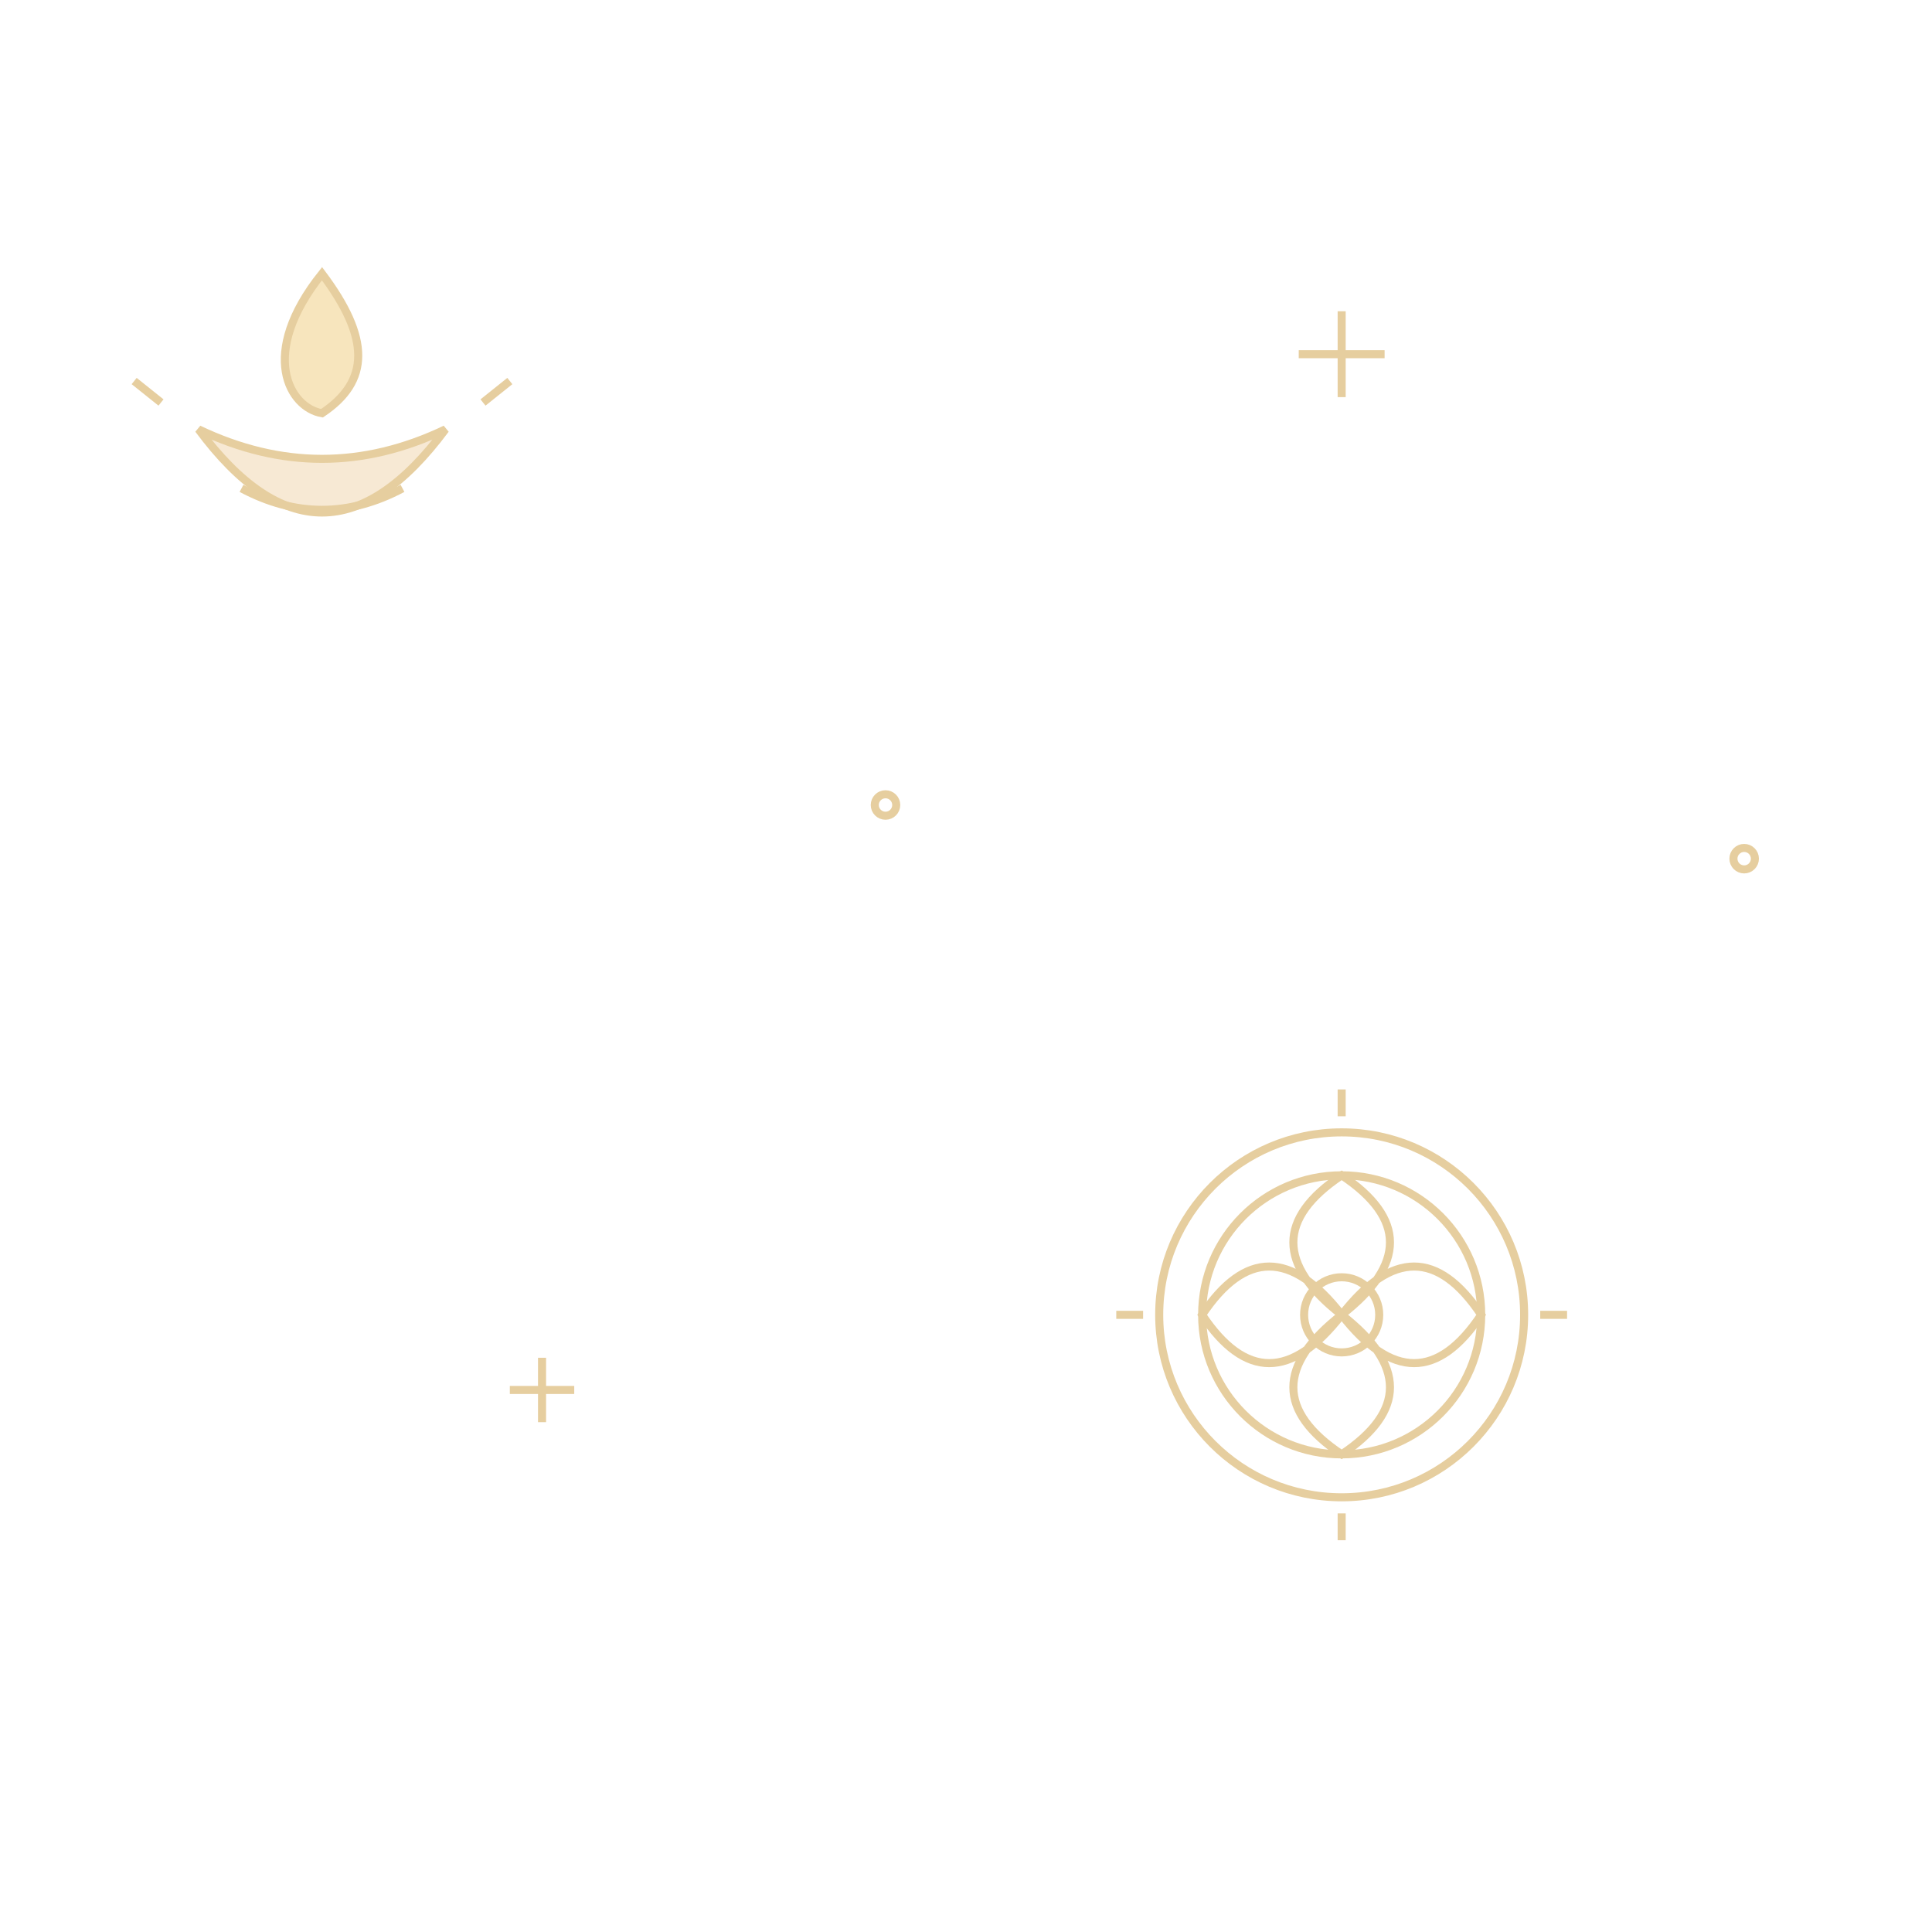
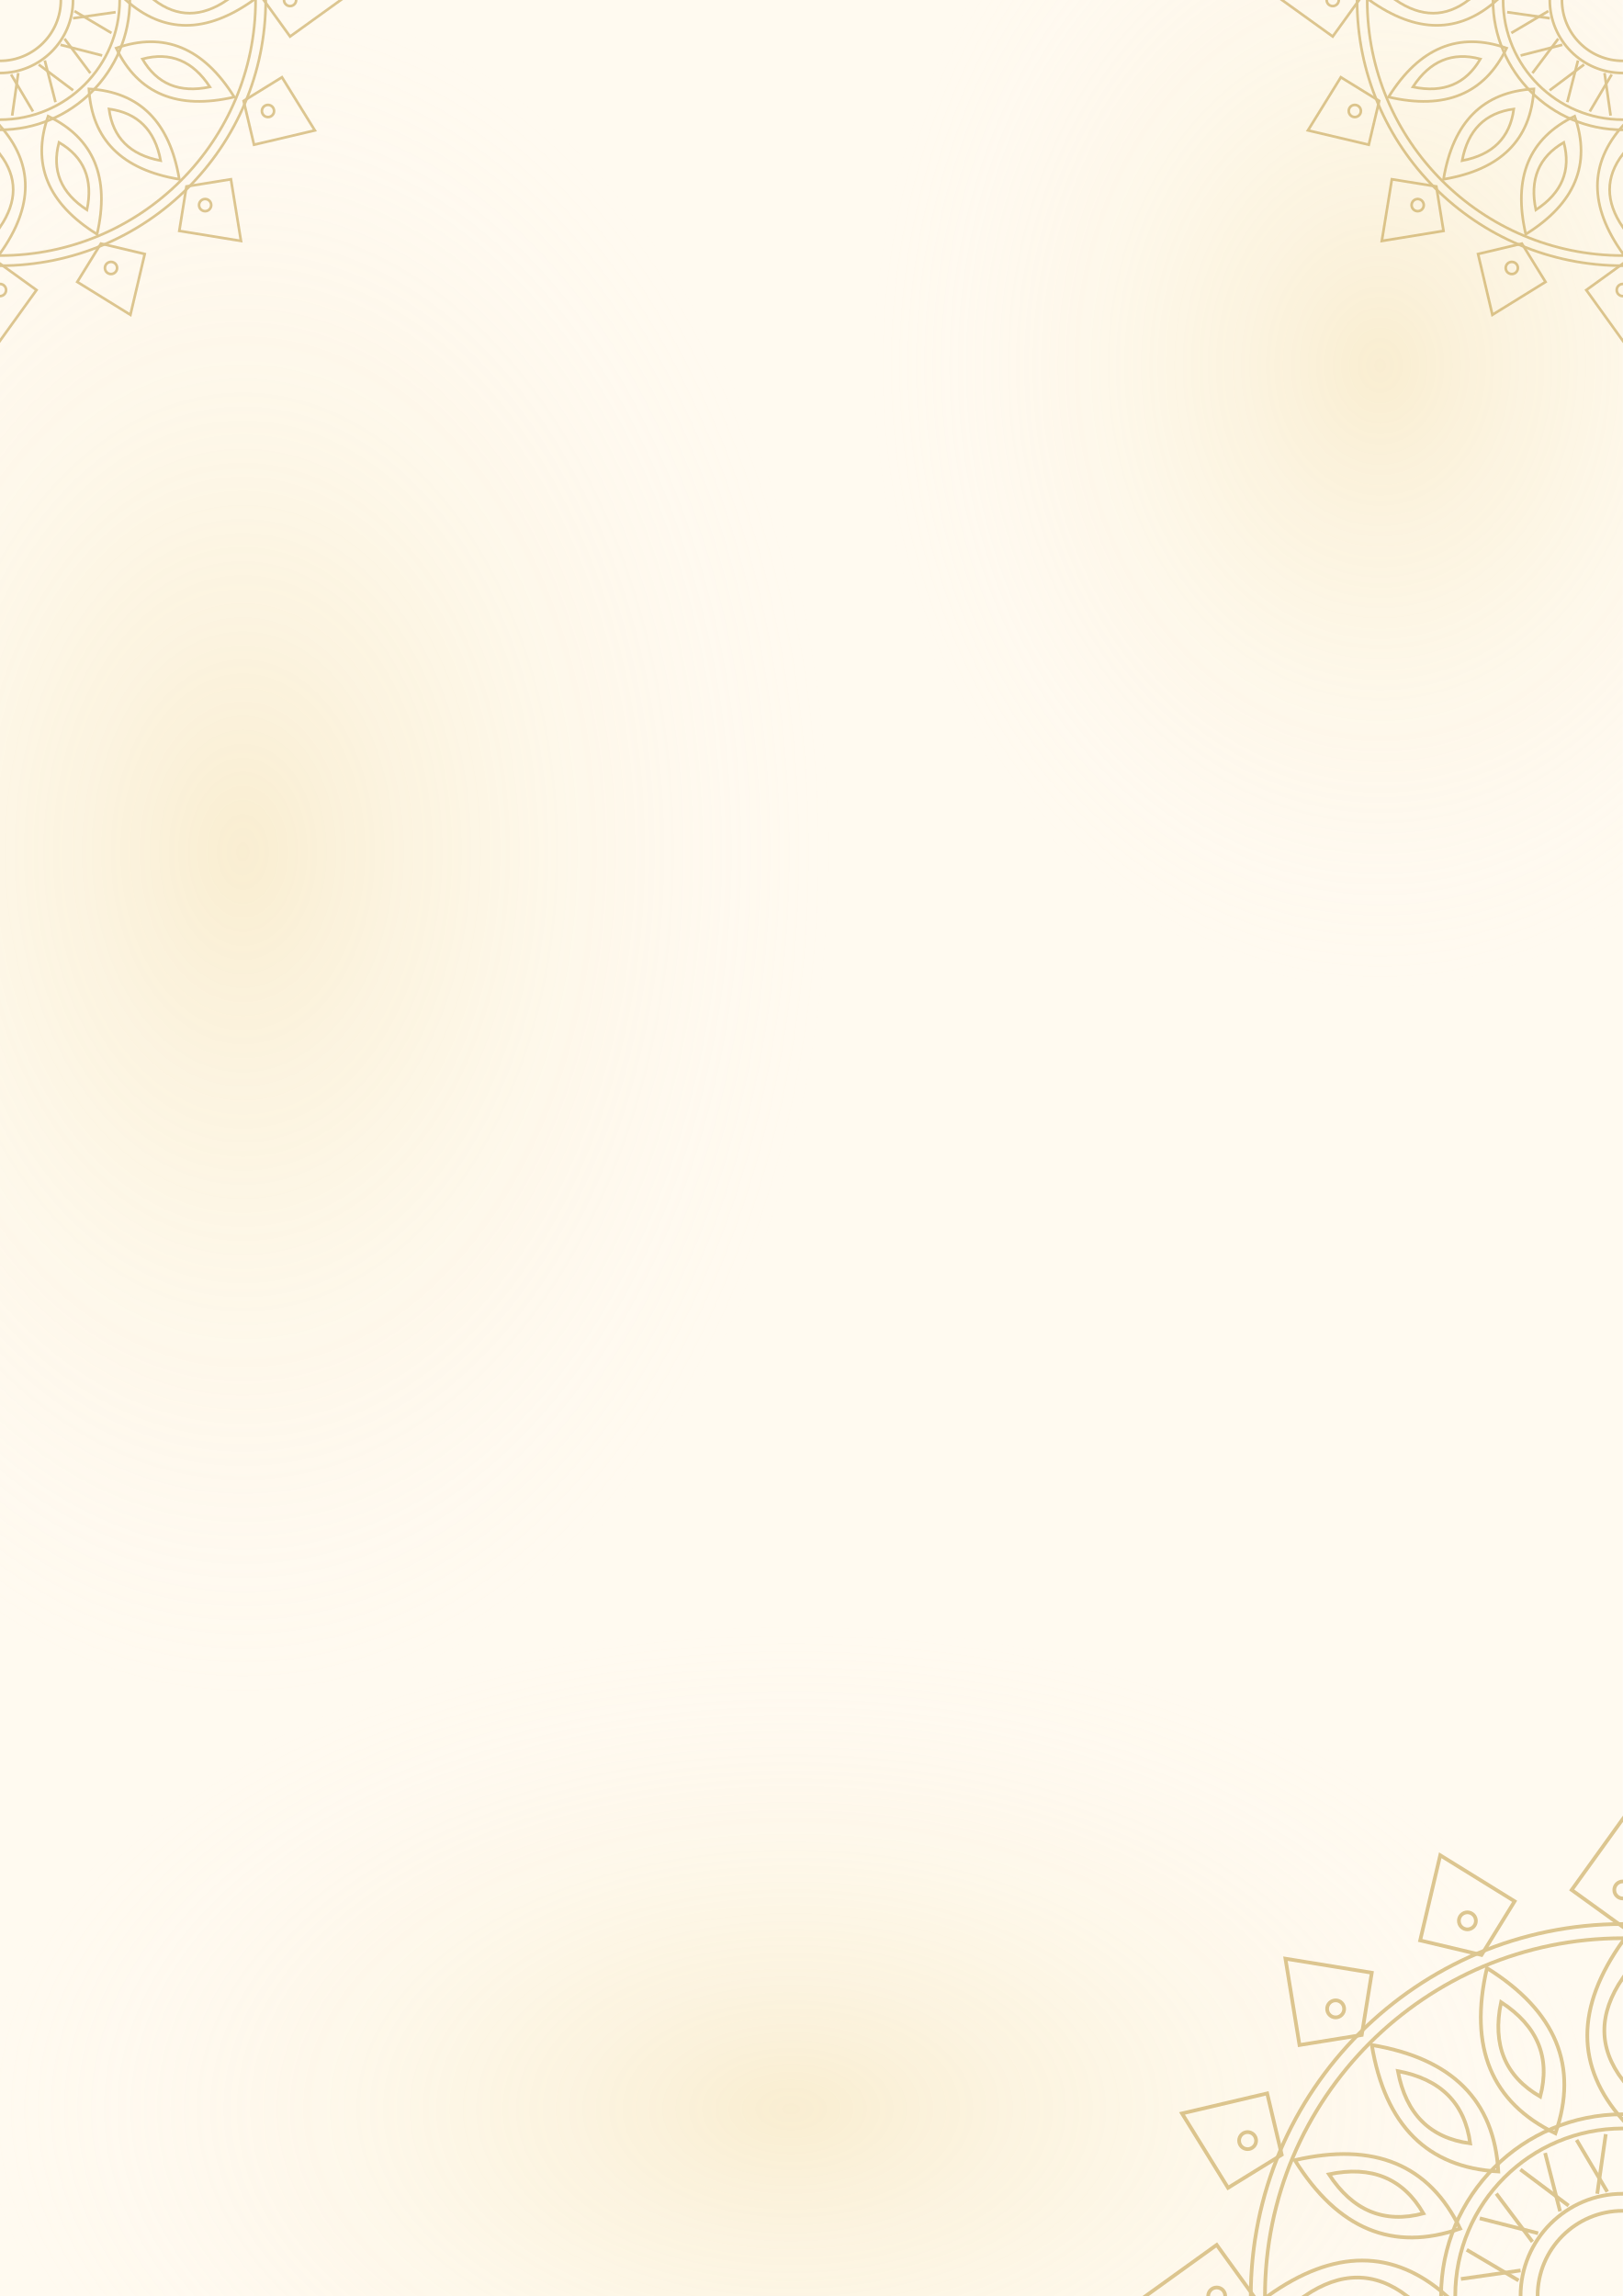
- <svg xmlns="http://www.w3.org/2000/svg" width="360" height="360" viewBox="0 0 360 360">
-   <g fill="none" stroke="#e6ce9f" stroke-width="1.5">
-     <g transform="translate(60 75)">
-       <path d="M-23 5Q0 36 23 5Q0 16-23 5Z" fill="#f7e9d4" />
-       <path d="M0-24C-12-9-6 1 0 2C9-4 9-12 0-24Z" fill="#f7e5bd" />
-       <path d="M-15 16Q0 24 15 16M-30 0L-35-4M30 0L35-4" />
+ <svg xmlns="http://www.w3.org/2000/svg" width="800" height="1132" viewBox="0 0 800 1132" preserveAspectRatio="none">
+   <defs>
+     <radialGradient id="wash">
+       <stop stop-color="#e7c770" stop-opacity=".24" />
+       <stop offset="1" stop-color="#fffaf0" stop-opacity="0" />
+     </radialGradient>
+     <g id="mandala" fill="none" stroke="#c09a42" stroke-width="1.3">
+       <circle r="30" />
+       <circle r="36" />
+       <circle r="59" />
+       <circle r="64" />
+       <circle r="126" />
+       <circle r="131" />
+       <g transform="rotate(0)">
+         <path d="M0-62Q-25-90 0-125Q25-90 0-62Z" />
+         <path d="M0-76Q-13-93 0-112Q13-93 0-76Z" />
+         <path d="M0-130L-18-143L0-168L18-143Z" />
+         <circle cy="-143" r="3" />
+         <path d="M-6-57L-9-36M6-57L9-36" />
+       </g>
+       <g transform="rotate(22.5)">
+         <path d="M0-62Q-25-90 0-125Q25-90 0-62Z" />
+         <path d="M0-76Q-13-93 0-112Q13-93 0-76Z" />
+         <path d="M0-130L-18-143L0-168L18-143Z" />
+         <circle cy="-143" r="3" />
+         <path d="M-6-57L-9-36M6-57L9-36" />
+       </g>
+       <g transform="rotate(45)">
+         <path d="M0-62Q-25-90 0-125Q25-90 0-62Z" />
+         <path d="M0-76Q-13-93 0-112Q13-93 0-76Z" />
+         <path d="M0-130L-18-143L0-168L18-143Z" />
+         <circle cy="-143" r="3" />
+         <path d="M-6-57L-9-36M6-57L9-36" />
+       </g>
+       <g transform="rotate(67.5)">
+         <path d="M0-62Q-25-90 0-125Q25-90 0-62Z" />
+         <path d="M0-76Q-13-93 0-112Q13-93 0-76Z" />
+         <path d="M0-130L-18-143L0-168L18-143Z" />
+         <circle cy="-143" r="3" />
+         <path d="M-6-57L-9-36M6-57L9-36" />
+       </g>
+       <g transform="rotate(90)">
+         <path d="M0-62Q-25-90 0-125Q25-90 0-62Z" />
+         <path d="M0-76Q-13-93 0-112Q13-93 0-76Z" />
+         <path d="M0-130L-18-143L0-168L18-143Z" />
+         <circle cy="-143" r="3" />
+         <path d="M-6-57L-9-36M6-57L9-36" />
+       </g>
+       <g transform="rotate(112.5)">
+         <path d="M0-62Q-25-90 0-125Q25-90 0-62Z" />
+         <path d="M0-76Q-13-93 0-112Q13-93 0-76Z" />
+         <path d="M0-130L-18-143L0-168L18-143Z" />
+         <circle cy="-143" r="3" />
+         <path d="M-6-57L-9-36M6-57L9-36" />
+       </g>
+       <g transform="rotate(135)">
+         <path d="M0-62Q-25-90 0-125Q25-90 0-62Z" />
+         <path d="M0-76Q-13-93 0-112Q13-93 0-76Z" />
+         <path d="M0-130L-18-143L0-168L18-143Z" />
+         <circle cy="-143" r="3" />
+         <path d="M-6-57L-9-36M6-57L9-36" />
+       </g>
+       <g transform="rotate(157.5)">
+         <path d="M0-62Q-25-90 0-125Q25-90 0-62Z" />
+         <path d="M0-76Q-13-93 0-112Q13-93 0-76Z" />
+         <path d="M0-130L-18-143L0-168L18-143Z" />
+         <circle cy="-143" r="3" />
+         <path d="M-6-57L-9-36M6-57L9-36" />
+       </g>
+       <g transform="rotate(180)">
+         <path d="M0-62Q-25-90 0-125Q25-90 0-62Z" />
+         <path d="M0-76Q-13-93 0-112Q13-93 0-76Z" />
+         <path d="M0-130L-18-143L0-168L18-143Z" />
+         <circle cy="-143" r="3" />
+         <path d="M-6-57L-9-36M6-57L9-36" />
+       </g>
+       <g transform="rotate(202.5)">
+         <path d="M0-62Q-25-90 0-125Q25-90 0-62Z" />
+         <path d="M0-76Q-13-93 0-112Q13-93 0-76Z" />
+         <path d="M0-130L-18-143L0-168L18-143Z" />
+         <circle cy="-143" r="3" />
+         <path d="M-6-57L-9-36M6-57L9-36" />
+       </g>
+       <g transform="rotate(225)">
+         <path d="M0-62Q-25-90 0-125Q25-90 0-62Z" />
+         <path d="M0-76Q-13-93 0-112Q13-93 0-76Z" />
+         <path d="M0-130L-18-143L0-168L18-143Z" />
+         <circle cy="-143" r="3" />
+         <path d="M-6-57L-9-36M6-57L9-36" />
+       </g>
+       <g transform="rotate(247.5)">
+         <path d="M0-62Q-25-90 0-125Q25-90 0-62Z" />
+         <path d="M0-76Q-13-93 0-112Q13-93 0-76Z" />
+         <path d="M0-130L-18-143L0-168L18-143Z" />
+         <circle cy="-143" r="3" />
+         <path d="M-6-57L-9-36M6-57L9-36" />
+       </g>
+       <g transform="rotate(270)">
+         <path d="M0-62Q-25-90 0-125Q25-90 0-62Z" />
+         <path d="M0-76Q-13-93 0-112Q13-93 0-76Z" />
+         <path d="M0-130L-18-143L0-168L18-143Z" />
+         <circle cy="-143" r="3" />
+         <path d="M-6-57L-9-36M6-57L9-36" />
+       </g>
+       <g transform="rotate(292.5)">
+         <path d="M0-62Q-25-90 0-125Q25-90 0-62Z" />
+         <path d="M0-76Q-13-93 0-112Q13-93 0-76Z" />
+         <path d="M0-130L-18-143L0-168L18-143Z" />
+         <circle cy="-143" r="3" />
+         <path d="M-6-57L-9-36M6-57L9-36" />
+       </g>
+       <g transform="rotate(315)">
+         <path d="M0-62Q-25-90 0-125Q25-90 0-62Z" />
+         <path d="M0-76Q-13-93 0-112Q13-93 0-76Z" />
+         <path d="M0-130L-18-143L0-168L18-143Z" />
+         <circle cy="-143" r="3" />
+         <path d="M-6-57L-9-36M6-57L9-36" />
+       </g>
+       <g transform="rotate(337.5)">
+         <path d="M0-62Q-25-90 0-125Q25-90 0-62Z" />
+         <path d="M0-76Q-13-93 0-112Q13-93 0-76Z" />
+         <path d="M0-130L-18-143L0-168L18-143Z" />
+         <circle cy="-143" r="3" />
+         <path d="M-6-57L-9-36M6-57L9-36" />
+       </g>
    </g>
-     <g transform="translate(250 245)">
-       <circle r="34" />
-       <circle r="26" />
-       <circle r="7" />
-       <path d="M0-26Q18-14 0 0Q-18-14 0-26ZM26 0Q14 18 0 0Q14-18 26 0ZM0 26Q-18 14 0 0Q18 14 0 26ZM-26 0Q-14-18 0 0Q-14 18-26 0Z" />
-       <path d="M0-42V-37M42 0H37M0 42V37M-42 0H-37" />
-     </g>
-     <path d="M250 58V74M242 66H258M101 253V265M95 259H107" />
-     <circle cx="165" cy="150" r="2" />
-     <circle cx="325" cy="160" r="2" />
+   </defs>
+   <path fill="#fffaf0" d="M0 0H800V1132H0Z" />
+   <ellipse cx="120" cy="420" rx="290" ry="420" fill="url(#wash)" />
+   <ellipse cx="680" cy="180" rx="250" ry="310" fill="url(#wash)" />
+   <ellipse cx="390" cy="1040" rx="400" ry="240" fill="url(#wash)" />
+   <g opacity=".55">
+     <use href="#mandala" transform="translate(0 0)" />
+     <use href="#mandala" transform="translate(800 0)" />
+     <use href="#mandala" transform="translate(800 1132) scale(1.4)" />
  </g>
</svg>
